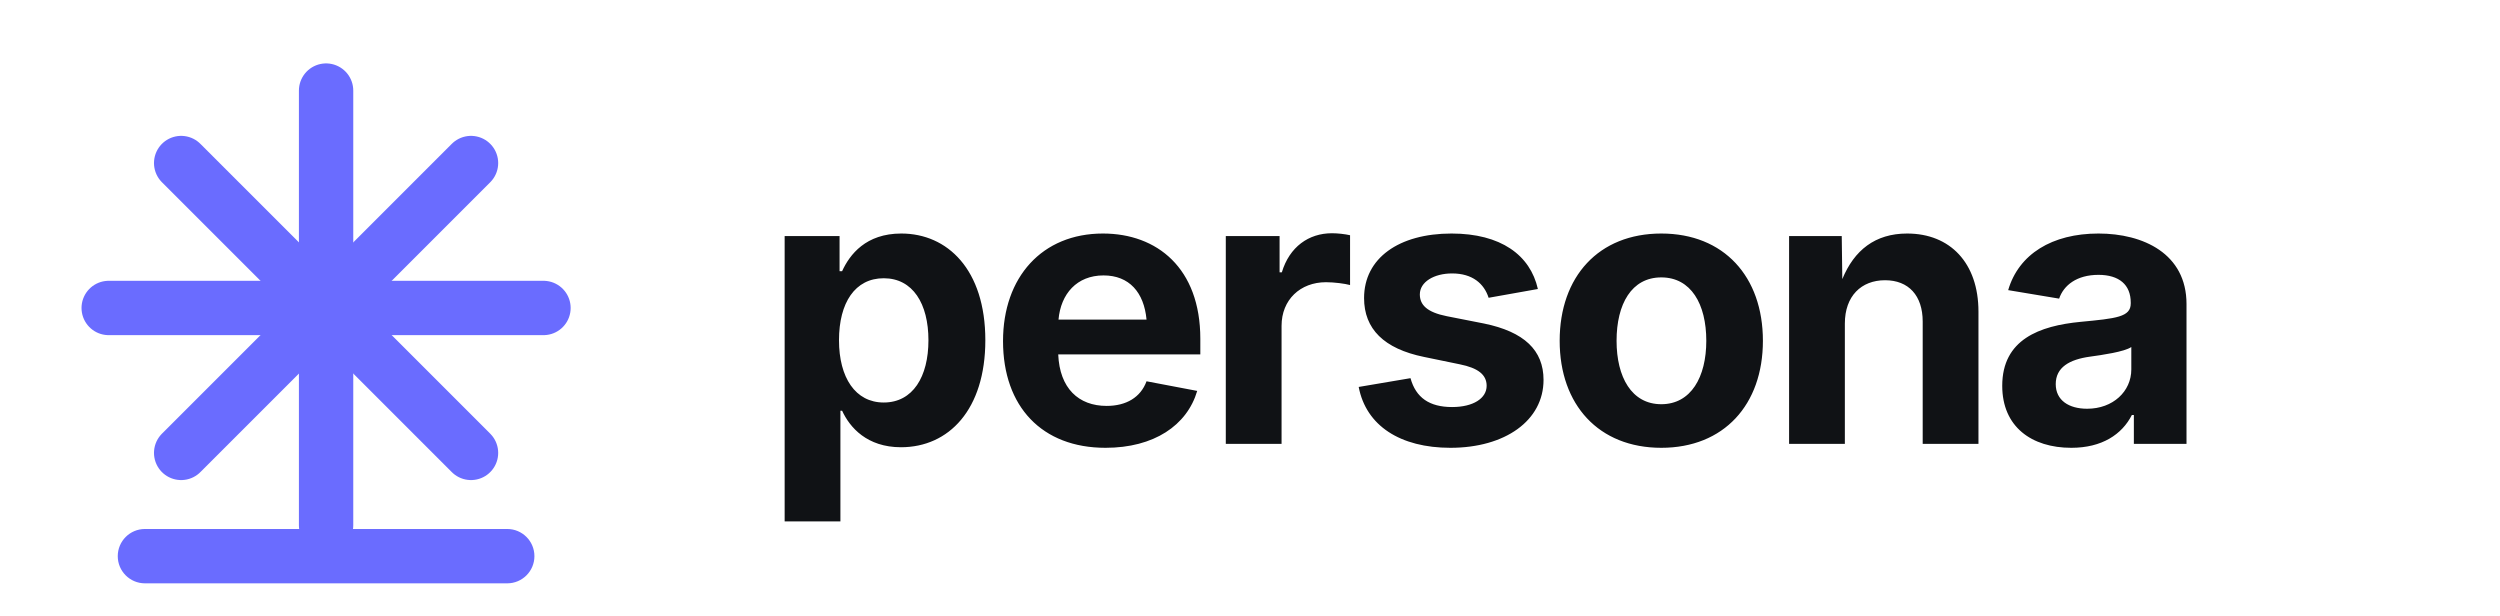
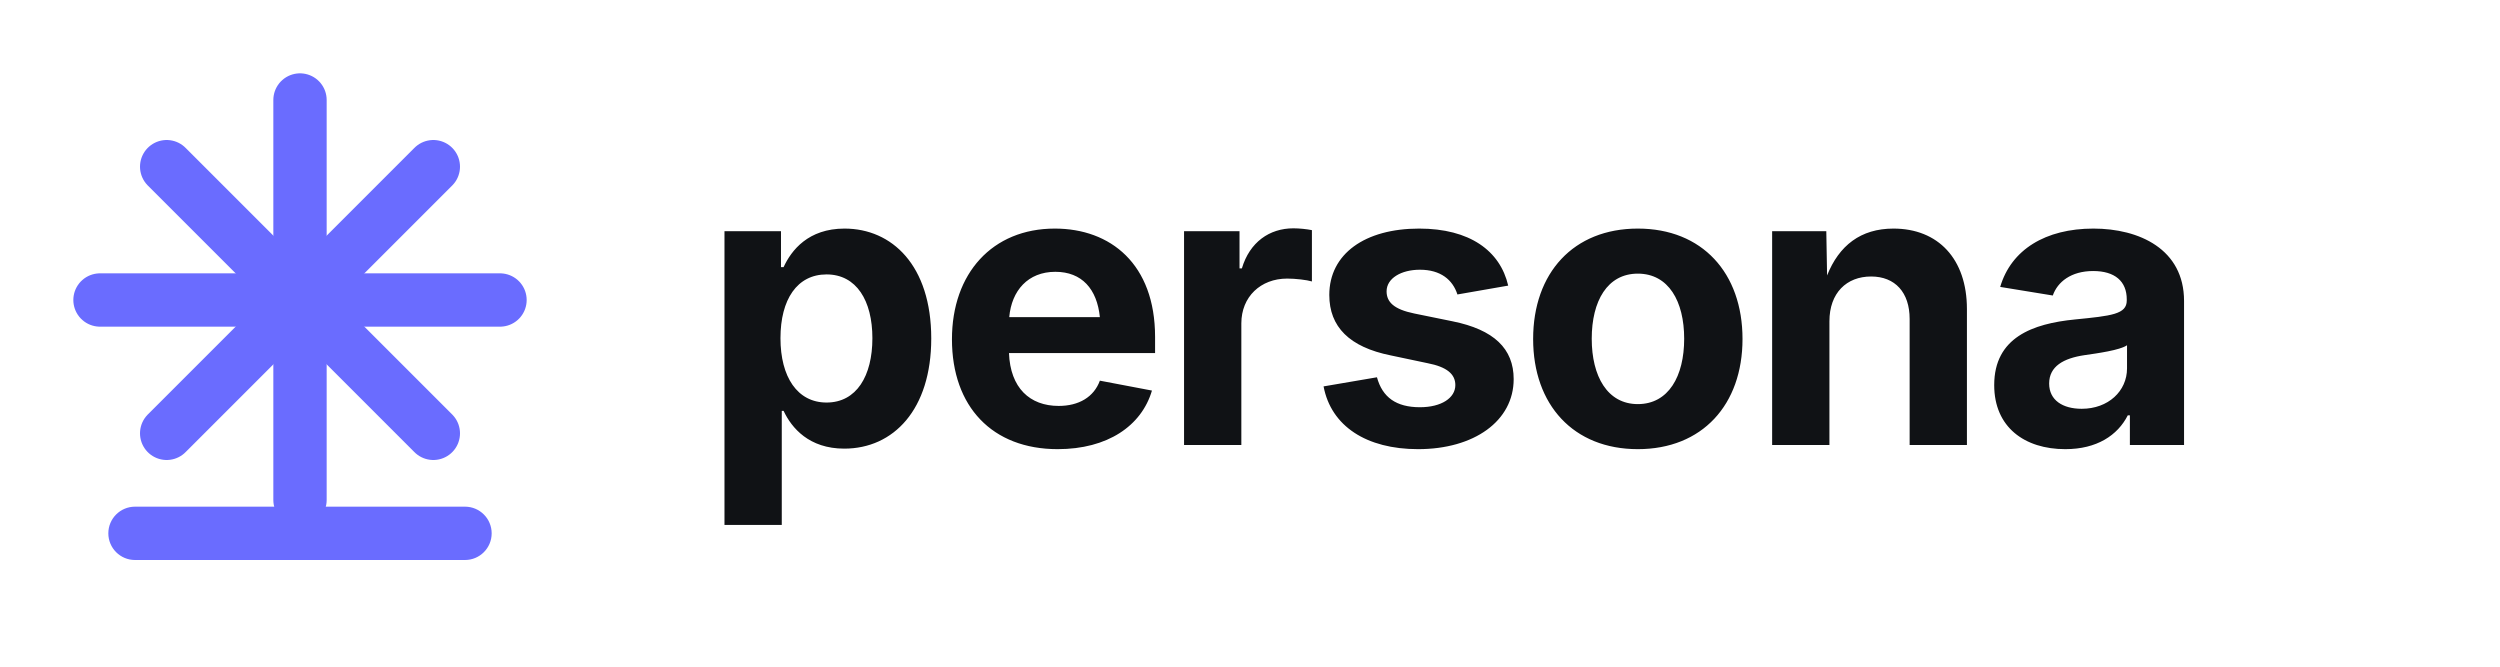
- <svg xmlns="http://www.w3.org/2000/svg" width="138" height="34" viewBox="0 0 138 34" fill="none">
-   <g stroke="#6A6CFF" stroke-width="3" stroke-linecap="round">
-     <path d="M18 5V29" />
-     <path d="M6 17H30" />
-     <path d="M10 9L26 25" />
-     <path d="M10 25L26 9" />
+ <svg xmlns="http://www.w3.org/2000/svg" width="150" height="40" viewBox="0 0 150 40" fill="none">
+   <g stroke="#6A6CFF" stroke-width="3.2" stroke-linecap="round">
+     <path d="M18 6V30" />
+     <path d="M6 18H30" />
+     <path d="M10 10L26 26" />
+     <path d="M10 26L26 10" />
  </g>
-   <rect x="6.5" y="29.2" width="23" height="3" rx="1.5" fill="#6A6CFF" />
-   <text x="42" y="24.5" fill="#101215" font-family="Inter, Arial, sans-serif" font-size="21" font-weight="700" letter-spacing="-0.7">persona</text>
+   <rect x="6.5" y="30.4" width="23" height="3.2" rx="1.6" fill="#6A6CFF" />
+   <text x="42" y="26.7" fill="#101215" font-family="Inter, Arial, sans-serif" font-size="23.5" font-weight="700" letter-spacing="-0.62">persona</text>
</svg>
